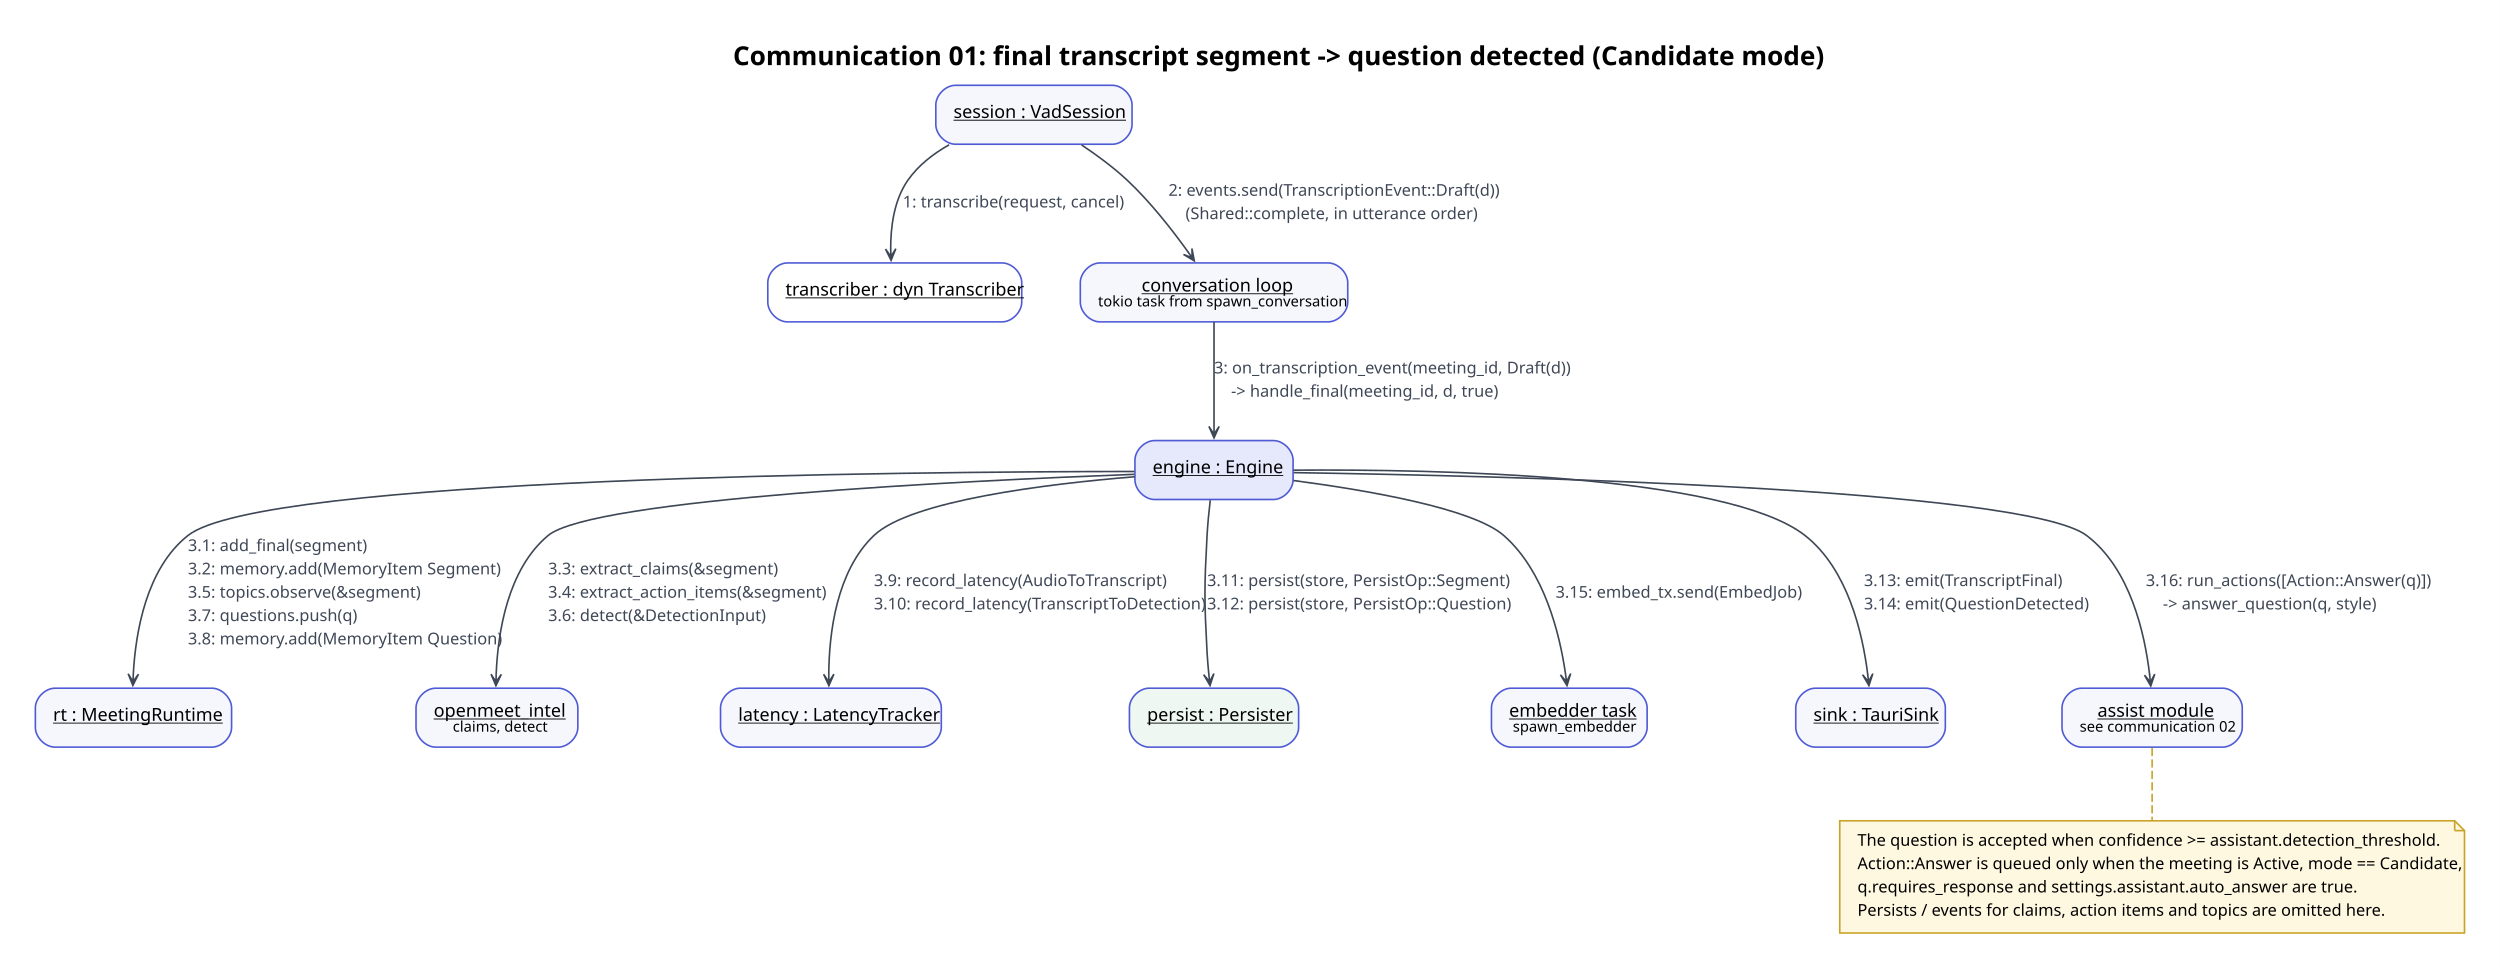
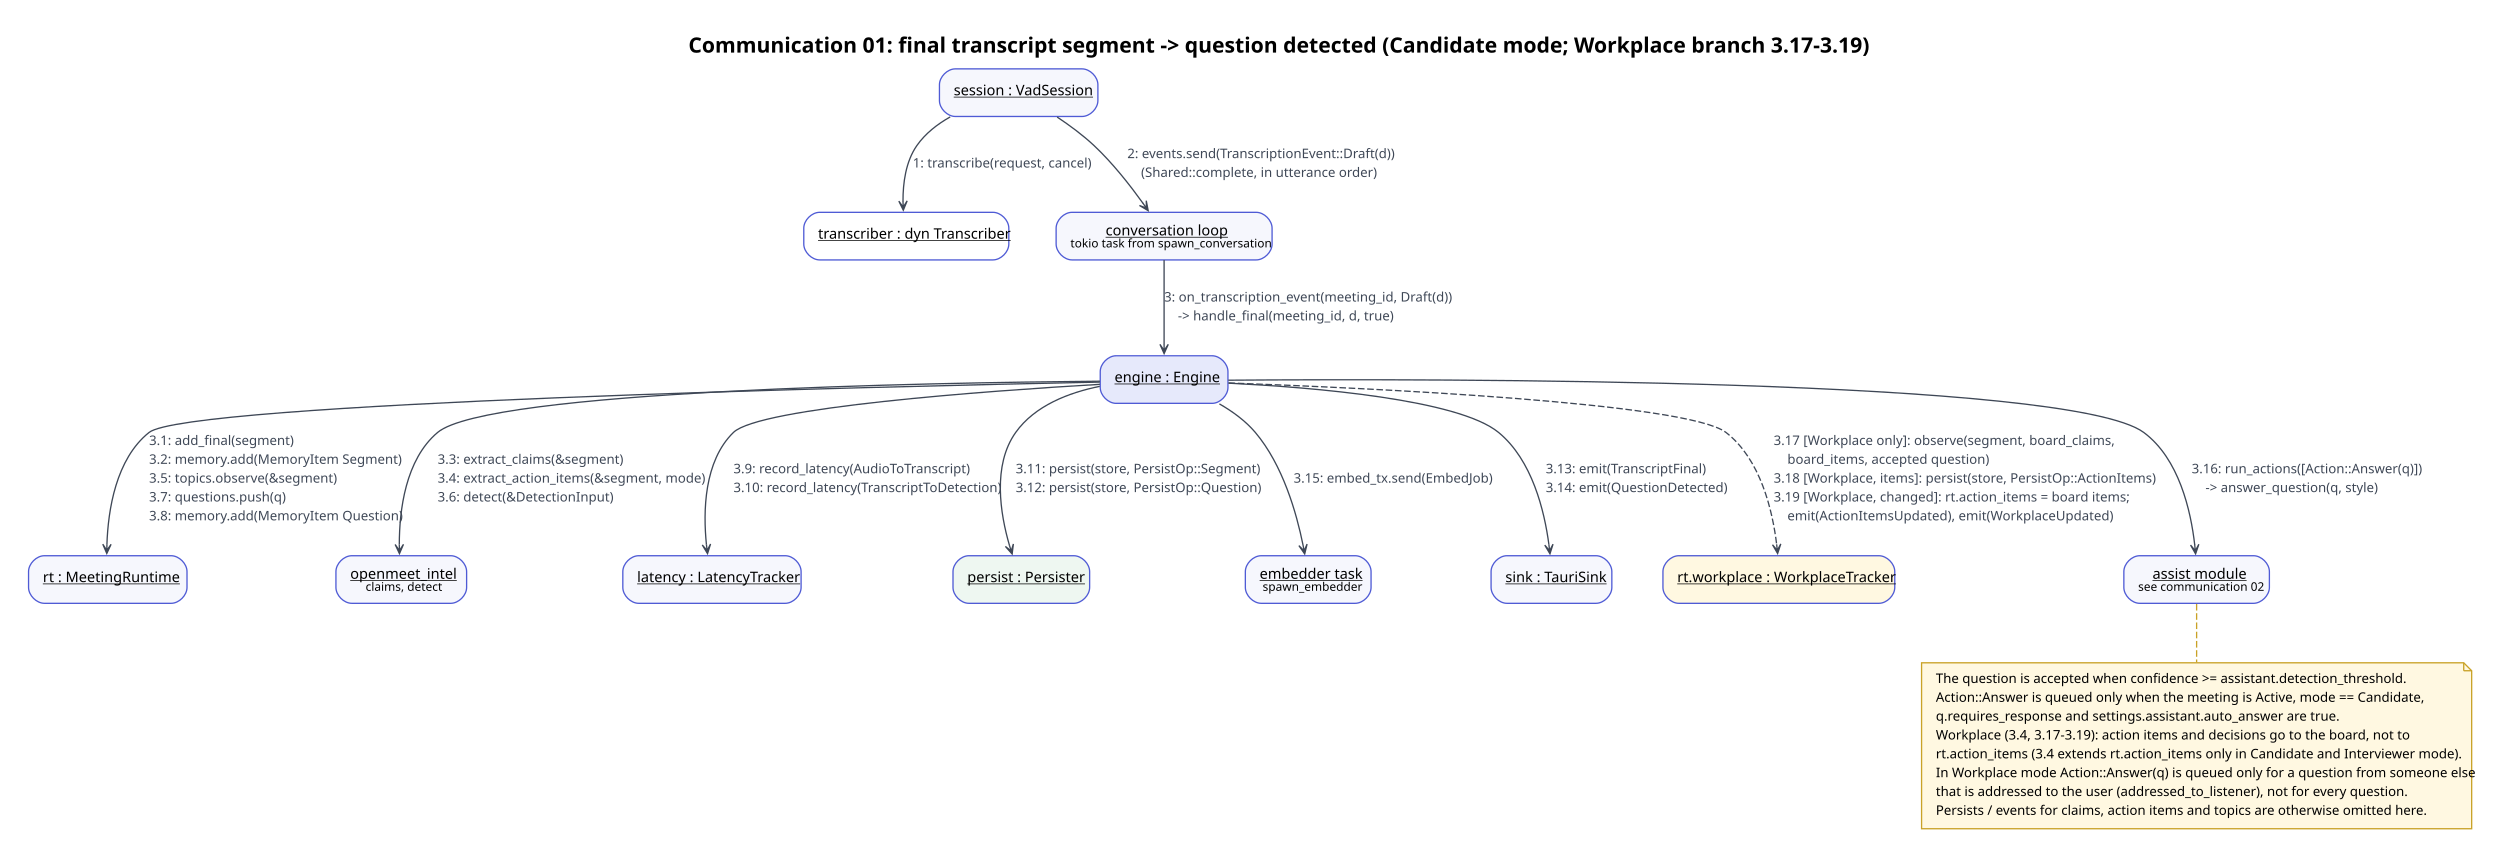
- <svg xmlns="http://www.w3.org/2000/svg" width="1527pt" height="591pt" viewBox="0.00 0.00 1527.00 591.00">
-   <g id="graph0" class="graph" transform="scale(1 1) rotate(0) translate(21.6 569.87)">
-     <polygon fill="#ffffff" stroke="none" points="-21.6,21.6 -21.6,-569.87 1505.32,-569.87 1505.32,21.6 -21.6,21.6" />
-     <text xml:space="preserve" text-anchor="start" x="426.11" y="-530.07" font-family="Segoe UI" font-weight="bold" font-size="16.00">Communication 01: final transcript segment -&gt; question detected (Candidate mode)</text>
+ <svg xmlns="http://www.w3.org/2000/svg" width="1891pt" height="648pt" viewBox="0.00 0.00 1891.00 648.00">
+   <g id="graph0" class="graph" transform="scale(1 1) rotate(0) translate(21.6 626.87)">
+     <polygon fill="#ffffff" stroke="none" points="-21.6,21.6 -21.6,-626.87 1869.57,-626.87 1869.57,21.6 -21.6,21.6" />
+     <text xml:space="preserve" text-anchor="start" x="499.11" y="-587.07" font-family="Segoe UI" font-weight="bold" font-size="16.00">Communication 01: final transcript segment -&gt; question detected (Candidate mode; Workplace branch 3.17-3.19)</text>
    <g id="node1" class="node">
-       <path fill="#f6f7fd" stroke="#4f5bd5" d="M657.85,-517.77C657.85,-517.77 562,-517.77 562,-517.77 556,-517.77 550,-511.77 550,-505.77 550,-505.77 550,-493.77 550,-493.77 550,-487.77 556,-481.77 562,-481.77 562,-481.77 657.85,-481.77 657.85,-481.77 663.85,-481.77 669.85,-487.77 669.85,-493.77 669.85,-493.77 669.85,-505.77 669.85,-505.77 669.85,-511.77 663.85,-517.77 657.85,-517.77" />
-       <text xml:space="preserve" text-anchor="start" x="560.8" y="-497.82" font-family="Segoe UI" text-decoration="underline" font-size="11.00">session : VadSession</text>
+       <path fill="#f6f7fd" stroke="#4f5bd5" d="M796.85,-574.77C796.85,-574.77 701,-574.77 701,-574.77 695,-574.77 689,-568.77 689,-562.77 689,-562.77 689,-550.77 689,-550.77 689,-544.77 695,-538.77 701,-538.77 701,-538.77 796.85,-538.77 796.85,-538.77 802.85,-538.77 808.85,-544.77 808.85,-550.77 808.85,-550.77 808.85,-562.77 808.85,-562.77 808.85,-568.77 802.85,-574.77 796.85,-574.77" />
+       <text xml:space="preserve" text-anchor="start" x="699.8" y="-554.82" font-family="Segoe UI" text-decoration="underline" font-size="11.00">session : VadSession</text>
    </g>
    <g id="node2" class="node">
-       <path fill="#ffffff" stroke="#4f5bd5" d="M590.47,-409.27C590.47,-409.27 459.37,-409.27 459.37,-409.27 453.37,-409.27 447.37,-403.27 447.37,-397.27 447.37,-397.27 447.37,-385.27 447.37,-385.27 447.37,-379.27 453.37,-373.27 459.37,-373.27 459.37,-373.27 590.47,-373.27 590.47,-373.27 596.47,-373.27 602.47,-379.27 602.47,-385.27 602.47,-385.27 602.47,-397.27 602.47,-397.27 602.47,-403.27 596.47,-409.27 590.47,-409.27" />
-       <text xml:space="preserve" text-anchor="start" x="458.17" y="-389.32" font-family="Segoe UI" text-decoration="underline" font-size="11.00">transcriber : dyn Transcriber</text>
+       <path fill="#ffffff" stroke="#4f5bd5" d="M729.47,-466.27C729.47,-466.27 598.38,-466.27 598.38,-466.27 592.38,-466.27 586.38,-460.27 586.38,-454.27 586.38,-454.27 586.38,-442.27 586.38,-442.27 586.38,-436.27 592.38,-430.27 598.38,-430.27 598.38,-430.27 729.47,-430.27 729.47,-430.27 735.47,-430.27 741.47,-436.27 741.47,-442.27 741.47,-442.27 741.47,-454.27 741.47,-454.27 741.47,-460.27 735.47,-466.27 729.47,-466.27" />
+       <text xml:space="preserve" text-anchor="start" x="597.17" y="-446.32" font-family="Segoe UI" text-decoration="underline" font-size="11.00">transcriber : dyn Transcriber</text>
    </g>
    <g id="edge1" class="edge">
-       <path fill="none" stroke="#3e4756" d="M558.14,-481.44C548.39,-475.95 539.28,-468.86 532.92,-459.77 524.47,-447.67 522.37,-431.29 522.43,-417.69" />
-       <polygon fill="#3e4756" stroke="#3e4756" points="522.66,-410.87 525.57,-417.97 522.59,-413.15 522.42,-417.86 522.42,-417.86 522.42,-417.86 522.59,-413.15 519.27,-417.75 522.66,-410.87" />
-       <text xml:space="preserve" text-anchor="middle" x="597.42" y="-443.14" font-family="Segoe UI" font-size="10.00" fill="#3e4756">1: transcribe(request, cancel)</text>
+       <path fill="none" stroke="#3e4756" d="M697.14,-538.44C687.39,-532.95 678.28,-525.86 671.92,-516.77 663.47,-504.67 661.37,-488.29 661.43,-474.69" />
+       <polygon fill="#3e4756" stroke="#3e4756" points="661.66,-467.87 664.57,-474.97 661.59,-470.15 661.42,-474.86 661.42,-474.86 661.42,-474.86 661.59,-470.15 658.27,-474.75 661.66,-467.87" />
+       <text xml:space="preserve" text-anchor="middle" x="736.42" y="-500.14" font-family="Segoe UI" font-size="10.00" fill="#3e4756">1: transcribe(request, cancel)</text>
    </g>
    <g id="node3" class="node">
-       <path fill="#f6f7fd" stroke="#4f5bd5" d="M789.6,-409.27C789.6,-409.27 650.25,-409.27 650.25,-409.27 644.25,-409.27 638.25,-403.27 638.25,-397.27 638.25,-397.27 638.25,-385.27 638.25,-385.27 638.25,-379.27 644.25,-373.27 650.25,-373.27 650.25,-373.27 789.6,-373.27 789.6,-373.27 795.6,-373.27 801.6,-379.27 801.6,-385.27 801.6,-385.27 801.6,-397.27 801.6,-397.27 801.6,-403.27 795.6,-409.27 789.6,-409.27" />
-       <text xml:space="preserve" text-anchor="start" x="675.67" y="-391.82" font-family="Segoe UI" text-decoration="underline" font-size="11.00">conversation loop</text>
-       <text xml:space="preserve" text-anchor="start" x="649.05" y="-382.72" font-family="Segoe UI" font-size="9.00">tokio task from spawn_conversation</text>
+       <path fill="#f6f7fd" stroke="#4f5bd5" d="M928.6,-466.27C928.6,-466.27 789.25,-466.27 789.25,-466.27 783.25,-466.27 777.25,-460.27 777.25,-454.27 777.25,-454.27 777.25,-442.27 777.25,-442.27 777.25,-436.27 783.25,-430.27 789.25,-430.27 789.25,-430.27 928.6,-430.27 928.6,-430.27 934.6,-430.27 940.6,-436.27 940.6,-442.27 940.6,-442.27 940.6,-454.27 940.6,-454.27 940.6,-460.27 934.6,-466.27 928.6,-466.27" />
+       <text xml:space="preserve" text-anchor="start" x="814.67" y="-448.82" font-family="Segoe UI" text-decoration="underline" font-size="11.00">conversation loop</text>
+       <text xml:space="preserve" text-anchor="start" x="788.05" y="-439.72" font-family="Segoe UI" font-size="9.00">tokio task from spawn_conversation</text>
    </g>
    <g id="edge2" class="edge">
-       <path fill="none" stroke="#3e4756" d="M639.04,-481.33C648.41,-475.09 658.52,-467.64 666.92,-459.77 680.94,-446.64 694.28,-429.62 704.07,-415.95" />
-       <polygon fill="#3e4756" stroke="#3e4756" points="707.88,-410.54 706.43,-418.08 706.57,-412.41 703.85,-416.27 703.85,-416.27 703.85,-416.27 706.57,-412.41 701.27,-414.46 707.88,-410.54" />
-       <text xml:space="preserve" text-anchor="start" x="692.09" y="-450.27" font-family="Segoe UI" font-size="10.00" fill="#3e4756">2: events.send(TranscriptionEvent::Draft(d))</text>
-       <text xml:space="preserve" text-anchor="start" x="692.09" y="-436.02" font-family="Segoe UI" font-size="10.00" fill="#3e4756">    (Shared::complete, in utterance order)</text>
+       <path fill="none" stroke="#3e4756" d="M778.04,-538.33C787.41,-532.09 797.52,-524.64 805.92,-516.77 819.94,-503.64 833.28,-486.62 843.07,-472.95" />
+       <polygon fill="#3e4756" stroke="#3e4756" points="846.88,-467.54 845.43,-475.08 845.57,-469.41 842.85,-473.27 842.85,-473.27 842.85,-473.27 845.57,-469.41 840.27,-471.46 846.88,-467.54" />
+       <text xml:space="preserve" text-anchor="start" x="831.09" y="-507.27" font-family="Segoe UI" font-size="10.00" fill="#3e4756">2: events.send(TranscriptionEvent::Draft(d))</text>
+       <text xml:space="preserve" text-anchor="start" x="831.09" y="-493.02" font-family="Segoe UI" font-size="10.00" fill="#3e4756">    (Shared::complete, in utterance order)</text>
    </g>
    <g id="node4" class="node">
-       <path fill="#e6e9fb" stroke="#4f5bd5" d="M756.22,-300.77C756.22,-300.77 683.62,-300.77 683.62,-300.77 677.62,-300.77 671.62,-294.77 671.62,-288.77 671.62,-288.77 671.62,-276.77 671.62,-276.77 671.62,-270.77 677.62,-264.77 683.62,-264.77 683.62,-264.77 756.22,-264.77 756.22,-264.77 762.22,-264.77 768.22,-270.77 768.22,-276.77 768.22,-276.77 768.22,-288.77 768.22,-288.77 768.22,-294.77 762.22,-300.77 756.22,-300.77" />
-       <text xml:space="preserve" text-anchor="start" x="682.42" y="-280.82" font-family="Segoe UI" text-decoration="underline" font-size="11.00">engine : Engine</text>
+       <path fill="#e6e9fb" stroke="#4f5bd5" d="M895.22,-357.77C895.22,-357.77 822.62,-357.77 822.62,-357.77 816.62,-357.77 810.62,-351.77 810.62,-345.77 810.62,-345.77 810.62,-333.77 810.62,-333.77 810.62,-327.77 816.62,-321.77 822.62,-321.77 822.62,-321.77 895.22,-321.77 895.22,-321.77 901.22,-321.77 907.22,-327.77 907.22,-333.77 907.22,-333.77 907.22,-345.77 907.22,-345.77 907.22,-351.77 901.22,-357.77 895.22,-357.77" />
+       <text xml:space="preserve" text-anchor="start" x="821.42" y="-337.82" font-family="Segoe UI" text-decoration="underline" font-size="11.00">engine : Engine</text>
    </g>
    <g id="edge3" class="edge">
-       <path fill="none" stroke="#3e4756" d="M719.92,-373.16C719.92,-355.87 719.92,-328.96 719.92,-309.18" />
-       <polygon fill="#3e4756" stroke="#3e4756" points="719.93,-302.41 723.08,-309.41 719.93,-304.69 719.93,-309.41 719.93,-309.41 719.93,-309.41 719.93,-304.69 716.78,-309.41 719.93,-302.41" />
-       <text xml:space="preserve" text-anchor="start" x="719.92" y="-341.77" font-family="Segoe UI" font-size="10.00" fill="#3e4756">3: on_transcription_event(meeting_id, Draft(d))</text>
-       <text xml:space="preserve" text-anchor="start" x="719.92" y="-327.52" font-family="Segoe UI" font-size="10.00" fill="#3e4756">    -&gt; handle_final(meeting_id, d, true)</text>
+       <path fill="none" stroke="#3e4756" d="M858.92,-430.16C858.92,-412.87 858.92,-385.96 858.92,-366.18" />
+       <polygon fill="#3e4756" stroke="#3e4756" points="858.93,-359.41 862.08,-366.41 858.93,-361.69 858.93,-366.41 858.93,-366.41 858.93,-366.41 858.93,-361.69 855.78,-366.41 858.93,-359.41" />
+       <text xml:space="preserve" text-anchor="start" x="858.92" y="-398.77" font-family="Segoe UI" font-size="10.00" fill="#3e4756">3: on_transcription_event(meeting_id, Draft(d))</text>
+       <text xml:space="preserve" text-anchor="start" x="858.92" y="-384.52" font-family="Segoe UI" font-size="10.00" fill="#3e4756">    -&gt; handle_final(meeting_id, d, true)</text>
    </g>
    <g id="node5" class="node">
-       <path fill="#f6f7fd" stroke="#4f5bd5" d="M107.85,-149.52C107.85,-149.52 12,-149.52 12,-149.52 6,-149.52 0,-143.52 0,-137.52 0,-137.52 0,-125.52 0,-125.52 0,-119.52 6,-113.52 12,-113.52 12,-113.52 107.85,-113.52 107.85,-113.52 113.85,-113.52 119.85,-119.52 119.85,-125.52 119.85,-125.52 119.85,-137.52 119.85,-137.52 119.85,-143.52 113.85,-149.52 107.85,-149.52" />
-       <text xml:space="preserve" text-anchor="start" x="10.8" y="-129.57" font-family="Segoe UI" text-decoration="underline" font-size="11.00">rt : MeetingRuntime</text>
+       <path fill="#f6f7fd" stroke="#4f5bd5" d="M107.85,-206.52C107.85,-206.52 12,-206.52 12,-206.52 6,-206.52 0,-200.52 0,-194.52 0,-194.52 0,-182.52 0,-182.52 0,-176.52 6,-170.52 12,-170.52 12,-170.52 107.85,-170.52 107.85,-170.52 113.85,-170.52 119.85,-176.52 119.85,-182.52 119.85,-182.52 119.85,-194.52 119.85,-194.52 119.85,-200.52 113.85,-206.52 107.85,-206.52" />
+       <text xml:space="preserve" text-anchor="start" x="10.8" y="-186.57" font-family="Segoe UI" text-decoration="underline" font-size="11.00">rt : MeetingRuntime</text>
    </g>
    <g id="edge4" class="edge">
-       <path fill="none" stroke="#3e4756" d="M671.33,-281.89C531.98,-281.8 138.09,-278.36 93.18,-242.77 67.83,-222.69 61.24,-183.98 59.82,-158.2" />
-       <polygon fill="#3e4756" stroke="#3e4756" points="59.56,-151.21 62.97,-158.09 59.65,-153.49 59.82,-158.21 59.82,-158.21 59.82,-158.21 59.65,-153.49 56.67,-158.32 59.56,-151.21" />
-       <text xml:space="preserve" text-anchor="start" x="93.18" y="-233.27" font-family="Segoe UI" font-size="10.00" fill="#3e4756">3.1: add_final(segment)</text>
-       <text xml:space="preserve" text-anchor="start" x="93.18" y="-219.02" font-family="Segoe UI" font-size="10.00" fill="#3e4756">3.2: memory.add(MemoryItem Segment)</text>
-       <text xml:space="preserve" text-anchor="start" x="93.18" y="-204.77" font-family="Segoe UI" font-size="10.00" fill="#3e4756">3.5: topics.observe(&amp;segment)</text>
-       <text xml:space="preserve" text-anchor="start" x="93.18" y="-190.52" font-family="Segoe UI" font-size="10.00" fill="#3e4756">3.7: questions.push(q)</text>
-       <text xml:space="preserve" text-anchor="start" x="93.18" y="-176.27" font-family="Segoe UI" font-size="10.00" fill="#3e4756">3.8: memory.add(MemoryItem Question)</text>
+       <path fill="none" stroke="#3e4756" d="M810.33,-337.85C645.94,-334.54 119.34,-322.21 91.17,-299.77 66.01,-279.72 60.17,-241.01 59.28,-215.21" />
+       <polygon fill="#3e4756" stroke="#3e4756" points="59.17,-208.22 62.43,-215.17 59.2,-210.5 59.28,-215.22 59.28,-215.22 59.28,-215.22 59.2,-210.5 56.13,-215.27 59.17,-208.22" />
+       <text xml:space="preserve" text-anchor="start" x="91.17" y="-290.27" font-family="Segoe UI" font-size="10.00" fill="#3e4756">3.1: add_final(segment)</text>
+       <text xml:space="preserve" text-anchor="start" x="91.17" y="-276.02" font-family="Segoe UI" font-size="10.00" fill="#3e4756">3.2: memory.add(MemoryItem Segment)</text>
+       <text xml:space="preserve" text-anchor="start" x="91.17" y="-261.77" font-family="Segoe UI" font-size="10.00" fill="#3e4756">3.5: topics.observe(&amp;segment)</text>
+       <text xml:space="preserve" text-anchor="start" x="91.17" y="-247.52" font-family="Segoe UI" font-size="10.00" fill="#3e4756">3.7: questions.push(q)</text>
+       <text xml:space="preserve" text-anchor="start" x="91.17" y="-233.27" font-family="Segoe UI" font-size="10.00" fill="#3e4756">3.8: memory.add(MemoryItem Question)</text>
    </g>
    <g id="node6" class="node">
-       <path fill="#f6f7fd" stroke="#4f5bd5" d="M319.35,-149.52C319.35,-149.52 244.5,-149.52 244.5,-149.52 238.5,-149.52 232.5,-143.52 232.5,-137.52 232.5,-137.52 232.5,-125.52 232.5,-125.52 232.5,-119.52 238.5,-113.52 244.5,-113.52 244.5,-113.52 319.35,-113.52 319.35,-113.52 325.35,-113.52 331.35,-119.52 331.35,-125.52 331.35,-125.52 331.35,-137.52 331.35,-137.52 331.35,-143.52 325.35,-149.52 319.35,-149.52" />
-       <text xml:space="preserve" text-anchor="start" x="243.3" y="-132.07" font-family="Segoe UI" text-decoration="underline" font-size="11.00">openmeet_intel</text>
-       <text xml:space="preserve" text-anchor="start" x="254.93" y="-122.97" font-family="Segoe UI" font-size="9.00">claims, detect</text>
+       <path fill="#f6f7fd" stroke="#4f5bd5" d="M319.35,-206.52C319.35,-206.52 244.5,-206.52 244.5,-206.52 238.5,-206.52 232.5,-200.52 232.5,-194.52 232.5,-194.52 232.5,-182.52 232.5,-182.52 232.5,-176.52 238.5,-170.52 244.5,-170.52 244.5,-170.52 319.35,-170.52 319.35,-170.52 325.35,-170.52 331.35,-176.52 331.35,-182.52 331.35,-182.52 331.35,-194.52 331.35,-194.52 331.35,-200.52 325.35,-206.52 319.35,-206.52" />
+       <text xml:space="preserve" text-anchor="start" x="243.3" y="-189.07" font-family="Segoe UI" text-decoration="underline" font-size="11.00">openmeet_intel</text>
+       <text xml:space="preserve" text-anchor="start" x="254.92" y="-179.97" font-family="Segoe UI" font-size="9.00">claims, detect</text>
    </g>
    <g id="edge5" class="edge">
-       <path fill="none" stroke="#3e4756" d="M671.29,-280.15C569.29,-276.32 340.18,-265.29 313.18,-242.77 288.47,-222.16 282.5,-183.6 281.46,-157.98" />
-       <polygon fill="#3e4756" stroke="#3e4756" points="281.31,-151.06 284.62,-157.98 281.36,-153.34 281.47,-158.05 281.47,-158.05 281.47,-158.05 281.36,-153.34 278.32,-158.12 281.31,-151.06" />
-       <text xml:space="preserve" text-anchor="start" x="313.18" y="-219.02" font-family="Segoe UI" font-size="10.00" fill="#3e4756">3.3: extract_claims(&amp;segment)</text>
-       <text xml:space="preserve" text-anchor="start" x="313.18" y="-204.77" font-family="Segoe UI" font-size="10.00" fill="#3e4756">3.4: extract_action_items(&amp;segment)</text>
-       <text xml:space="preserve" text-anchor="start" x="313.18" y="-190.52" font-family="Segoe UI" font-size="10.00" fill="#3e4756">3.6: detect(&amp;DetectionInput)</text>
+       <path fill="none" stroke="#3e4756" d="M810.4,-338.53C683.21,-337.45 347.32,-331.6 309.42,-299.77 285,-279.25 280.46,-240.66 280.43,-215.02" />
+       <polygon fill="#3e4756" stroke="#3e4756" points="280.55,-208.08 283.58,-215.13 280.51,-210.36 280.43,-215.08 280.43,-215.08 280.43,-215.08 280.51,-210.36 277.28,-215.03 280.55,-208.08" />
+       <text xml:space="preserve" text-anchor="start" x="309.42" y="-276.02" font-family="Segoe UI" font-size="10.00" fill="#3e4756">3.3: extract_claims(&amp;segment)</text>
+       <text xml:space="preserve" text-anchor="start" x="309.42" y="-261.77" font-family="Segoe UI" font-size="10.00" fill="#3e4756">3.4: extract_action_items(&amp;segment, mode)</text>
+       <text xml:space="preserve" text-anchor="start" x="309.42" y="-247.52" font-family="Segoe UI" font-size="10.00" fill="#3e4756">3.6: detect(&amp;DetectionInput)</text>
    </g>
    <g id="node7" class="node">
-       <path fill="#f6f7fd" stroke="#4f5bd5" d="M541.35,-149.52C541.35,-149.52 430.5,-149.52 430.5,-149.52 424.5,-149.52 418.5,-143.52 418.5,-137.52 418.5,-137.52 418.5,-125.52 418.5,-125.52 418.5,-119.52 424.5,-113.52 430.5,-113.52 430.5,-113.52 541.35,-113.52 541.35,-113.52 547.35,-113.52 553.35,-119.52 553.35,-125.52 553.35,-125.52 553.35,-137.52 553.35,-137.52 553.35,-143.52 547.35,-149.52 541.35,-149.52" />
-       <text xml:space="preserve" text-anchor="start" x="429.3" y="-129.57" font-family="Segoe UI" text-decoration="underline" font-size="11.00">latency : LatencyTracker</text>
+       <path fill="#f6f7fd" stroke="#4f5bd5" d="M572.35,-206.52C572.35,-206.52 461.5,-206.52 461.5,-206.52 455.5,-206.52 449.5,-200.52 449.5,-194.52 449.5,-194.52 449.5,-182.52 449.5,-182.52 449.5,-176.52 455.5,-170.52 461.5,-170.52 461.5,-170.52 572.35,-170.52 572.35,-170.52 578.35,-170.52 584.35,-176.52 584.35,-182.52 584.35,-182.52 584.35,-194.52 584.35,-194.52 584.35,-200.52 578.35,-206.52 572.35,-206.52" />
+       <text xml:space="preserve" text-anchor="start" x="460.3" y="-186.57" font-family="Segoe UI" text-decoration="underline" font-size="11.00">latency : LatencyTracker</text>
    </g>
    <g id="edge6" class="edge">
-       <path fill="none" stroke="#3e4756" d="M671.55,-278.69C617.48,-274.25 534.56,-264.1 512.17,-242.77 489.27,-220.94 484.78,-183.03 484.61,-157.86" />
-       <polygon fill="#3e4756" stroke="#3e4756" points="484.69,-151.07 487.76,-158.1 484.66,-153.35 484.61,-158.07 484.61,-158.07 484.61,-158.07 484.66,-153.35 481.46,-158.03 484.69,-151.07" />
-       <text xml:space="preserve" text-anchor="start" x="512.17" y="-211.89" font-family="Segoe UI" font-size="10.00" fill="#3e4756">3.9: record_latency(AudioToTranscript)</text>
-       <text xml:space="preserve" text-anchor="start" x="512.17" y="-197.64" font-family="Segoe UI" font-size="10.00" fill="#3e4756">3.10: record_latency(TranscriptToDetection)</text>
+       <path fill="none" stroke="#3e4756" d="M810.36,-336.17C724.4,-331.11 552.67,-318.74 533.17,-299.77 510.88,-278.07 510.18,-240.12 512.75,-214.91" />
+       <polygon fill="#3e4756" stroke="#3e4756" points="513.57,-208.1 515.86,-215.42 513.3,-210.36 512.73,-215.05 512.73,-215.05 512.73,-215.05 513.3,-210.36 509.6,-214.67 513.57,-208.1" />
+       <text xml:space="preserve" text-anchor="start" x="533.17" y="-268.89" font-family="Segoe UI" font-size="10.00" fill="#3e4756">3.9: record_latency(AudioToTranscript)</text>
+       <text xml:space="preserve" text-anchor="start" x="533.17" y="-254.64" font-family="Segoe UI" font-size="10.00" fill="#3e4756">3.10: record_latency(TranscriptToDetection)</text>
    </g>
    <g id="node8" class="node">
-       <path fill="#eef7f1" stroke="#4f5bd5" d="M759.6,-149.52C759.6,-149.52 680.25,-149.52 680.25,-149.52 674.25,-149.52 668.25,-143.52 668.25,-137.52 668.25,-137.52 668.25,-125.52 668.25,-125.52 668.25,-119.52 674.25,-113.52 680.25,-113.52 680.25,-113.52 759.6,-113.52 759.6,-113.52 765.6,-113.52 771.6,-119.52 771.6,-125.52 771.6,-125.52 771.6,-137.52 771.6,-137.52 771.6,-143.52 765.6,-149.52 759.6,-149.52" />
-       <text xml:space="preserve" text-anchor="start" x="679.05" y="-129.57" font-family="Segoe UI" text-decoration="underline" font-size="11.00">persist : Persister</text>
+       <path fill="#eef7f1" stroke="#4f5bd5" d="M790.6,-206.52C790.6,-206.52 711.25,-206.52 711.25,-206.52 705.25,-206.52 699.25,-200.52 699.25,-194.52 699.25,-194.52 699.25,-182.52 699.25,-182.52 699.25,-176.52 705.25,-170.52 711.25,-170.52 711.25,-170.52 790.6,-170.52 790.6,-170.52 796.6,-170.52 802.6,-176.52 802.6,-182.52 802.6,-182.52 802.6,-194.52 802.6,-194.52 802.6,-200.52 796.6,-206.52 790.6,-206.52" />
+       <text xml:space="preserve" text-anchor="start" x="710.05" y="-186.57" font-family="Segoe UI" text-decoration="underline" font-size="11.00">persist : Persister</text>
    </g>
    <g id="edge7" class="edge">
-       <path fill="none" stroke="#3e4756" d="M717.62,-264.33C716.83,-257.61 716.06,-249.84 715.67,-242.77 713.96,-211.15 713.96,-203.14 715.67,-171.52 715.92,-167.1 716.31,-162.41 716.76,-157.87" />
-       <polygon fill="#3e4756" stroke="#3e4756" points="717.48,-151.17 719.86,-158.47 717.24,-153.44 716.73,-158.13 716.73,-158.13 716.73,-158.13 717.24,-153.44 713.6,-157.79 717.48,-151.17" />
-       <text xml:space="preserve" text-anchor="start" x="715.67" y="-211.89" font-family="Segoe UI" font-size="10.00" fill="#3e4756">3.11: persist(store, PersistOp::Segment)</text>
-       <text xml:space="preserve" text-anchor="start" x="715.67" y="-197.64" font-family="Segoe UI" font-size="10.00" fill="#3e4756">3.12: persist(store, PersistOp::Question)</text>
+       <path fill="none" stroke="#3e4756" d="M810.27,-334.64C787.01,-329.94 761.14,-320.11 746.67,-299.77 729.02,-274.95 734.94,-238.42 741.96,-214.31" />
+       <polygon fill="#3e4756" stroke="#3e4756" points="743.98,-207.81 744.91,-215.43 743.31,-209.99 741.9,-214.49 741.9,-214.49 741.9,-214.49 743.31,-209.99 738.89,-213.55 743.98,-207.81" />
+       <text xml:space="preserve" text-anchor="start" x="746.67" y="-268.89" font-family="Segoe UI" font-size="10.00" fill="#3e4756">3.11: persist(store, PersistOp::Segment)</text>
+       <text xml:space="preserve" text-anchor="start" x="746.67" y="-254.64" font-family="Segoe UI" font-size="10.00" fill="#3e4756">3.12: persist(store, PersistOp::Question)</text>
    </g>
    <g id="node9" class="node">
-       <path fill="#f6f7fd" stroke="#4f5bd5" d="M972.47,-149.52C972.47,-149.52 901.38,-149.52 901.38,-149.52 895.38,-149.52 889.38,-143.52 889.38,-137.52 889.38,-137.52 889.38,-125.52 889.38,-125.52 889.38,-119.52 895.38,-113.52 901.38,-113.52 901.38,-113.52 972.47,-113.52 972.47,-113.52 978.47,-113.52 984.47,-119.52 984.47,-125.52 984.47,-125.52 984.47,-137.52 984.47,-137.52 984.47,-143.52 978.47,-149.52 972.47,-149.52" />
-       <text xml:space="preserve" text-anchor="start" x="900.17" y="-132.07" font-family="Segoe UI" text-decoration="underline" font-size="11.00">embedder task</text>
-       <text xml:space="preserve" text-anchor="start" x="902.42" y="-122.97" font-family="Segoe UI" font-size="9.00">spawn_embedder</text>
+       <path fill="#f6f7fd" stroke="#4f5bd5" d="M1003.47,-206.52C1003.47,-206.52 932.38,-206.52 932.38,-206.52 926.38,-206.52 920.38,-200.52 920.38,-194.52 920.38,-194.52 920.38,-182.52 920.38,-182.52 920.38,-176.52 926.38,-170.52 932.38,-170.52 932.38,-170.52 1003.47,-170.52 1003.47,-170.52 1009.47,-170.52 1015.47,-176.52 1015.47,-182.52 1015.47,-182.52 1015.47,-194.52 1015.47,-194.52 1015.47,-200.52 1009.47,-206.52 1003.47,-206.52" />
+       <text xml:space="preserve" text-anchor="start" x="931.17" y="-189.07" font-family="Segoe UI" text-decoration="underline" font-size="11.00">embedder task</text>
+       <text xml:space="preserve" text-anchor="start" x="933.42" y="-179.97" font-family="Segoe UI" font-size="9.00">spawn_embedder</text>
    </g>
    <g id="edge9" class="edge">
-       <path fill="none" stroke="#3e4756" d="M768.37,-276.38C813.99,-270.38 878.06,-259.31 896.92,-242.77 921.55,-221.18 931.02,-183.21 934.66,-157.96" />
-       <polygon fill="#3e4756" stroke="#3e4756" points="935.53,-151.13 937.77,-158.47 935.24,-153.39 934.64,-158.07 934.64,-158.07 934.64,-158.07 935.24,-153.39 931.52,-157.68 935.53,-151.13" />
-       <text xml:space="preserve" text-anchor="middle" x="1003.84" y="-204.77" font-family="Segoe UI" font-size="10.00" fill="#3e4756">3.15: embed_tx.send(EmbedJob)</text>
+       <path fill="none" stroke="#3e4756" d="M900.76,-321.36C910.7,-315.65 920.55,-308.49 927.92,-299.77 948.75,-275.16 959.11,-238.82 963.99,-214.67" />
+       <polygon fill="#3e4756" stroke="#3e4756" points="965.27,-207.87 967.07,-215.34 964.85,-210.12 963.98,-214.75 963.98,-214.75 963.98,-214.75 964.85,-210.12 960.88,-214.17 965.27,-207.87" />
+       <text xml:space="preserve" text-anchor="middle" x="1032.18" y="-261.77" font-family="Segoe UI" font-size="10.00" fill="#3e4756">3.15: embed_tx.send(EmbedJob)</text>
    </g>
    <g id="node10" class="node">
-       <path fill="#f6f7fd" stroke="#4f5bd5" d="M1154.6,-149.52C1154.6,-149.52 1087.25,-149.52 1087.25,-149.52 1081.25,-149.52 1075.25,-143.52 1075.25,-137.52 1075.25,-137.52 1075.25,-125.52 1075.25,-125.52 1075.25,-119.52 1081.25,-113.52 1087.25,-113.52 1087.25,-113.52 1154.6,-113.52 1154.6,-113.52 1160.6,-113.52 1166.6,-119.52 1166.6,-125.52 1166.6,-125.52 1166.6,-137.52 1166.6,-137.52 1166.6,-143.52 1160.6,-149.52 1154.6,-149.52" />
-       <text xml:space="preserve" text-anchor="start" x="1086.05" y="-129.57" font-family="Segoe UI" text-decoration="underline" font-size="11.00">sink : TauriSink</text>
+       <path fill="#f6f7fd" stroke="#4f5bd5" d="M1185.6,-206.52C1185.6,-206.52 1118.25,-206.52 1118.25,-206.52 1112.25,-206.52 1106.25,-200.52 1106.25,-194.52 1106.25,-194.52 1106.25,-182.52 1106.25,-182.52 1106.25,-176.52 1112.25,-170.52 1118.25,-170.52 1118.25,-170.52 1185.6,-170.52 1185.6,-170.52 1191.6,-170.52 1197.6,-176.52 1197.6,-182.52 1197.6,-182.52 1197.6,-194.52 1197.6,-194.52 1197.6,-200.52 1191.6,-206.52 1185.6,-206.52" />
+       <text xml:space="preserve" text-anchor="start" x="1117.05" y="-186.57" font-family="Segoe UI" text-decoration="underline" font-size="11.00">sink : TauriSink</text>
    </g>
    <g id="edge8" class="edge">
-       <path fill="none" stroke="#3e4756" d="M768.42,-282.69C855.45,-283.36 1033.5,-279.98 1080.92,-242.77 1106.95,-222.36 1116.05,-183.47 1119.23,-157.76" />
-       <polygon fill="#3e4756" stroke="#3e4756" points="1119.94,-151.13 1122.33,-158.43 1119.69,-153.4 1119.19,-158.09 1119.19,-158.09 1119.19,-158.09 1119.69,-153.4 1116.06,-157.76 1119.94,-151.13" />
-       <text xml:space="preserve" text-anchor="start" x="1116.87" y="-211.89" font-family="Segoe UI" font-size="10.00" fill="#3e4756">3.13: emit(TranscriptFinal)</text>
-       <text xml:space="preserve" text-anchor="start" x="1116.87" y="-197.64" font-family="Segoe UI" font-size="10.00" fill="#3e4756">3.14: emit(QuestionDetected)</text>
+       <path fill="none" stroke="#3e4756" d="M907.65,-337.05C972.23,-333.83 1081.54,-324.74 1111.92,-299.77 1137.37,-278.86 1146.63,-240.38 1150,-214.86" />
+       <polygon fill="#3e4756" stroke="#3e4756" points="1150.79,-207.96 1153.12,-215.27 1150.53,-210.23 1149.99,-214.91 1149.99,-214.91 1149.99,-214.91 1150.53,-210.23 1146.86,-214.55 1150.79,-207.96" />
+       <text xml:space="preserve" text-anchor="start" x="1147.6" y="-268.89" font-family="Segoe UI" font-size="10.00" fill="#3e4756">3.13: emit(TranscriptFinal)</text>
+       <text xml:space="preserve" text-anchor="start" x="1147.6" y="-254.64" font-family="Segoe UI" font-size="10.00" fill="#3e4756">3.14: emit(QuestionDetected)</text>
    </g>
    <g id="node11" class="node">
-       <path fill="#f6f7fd" stroke="#4f5bd5" d="M1335.97,-149.52C1335.97,-149.52 1249.88,-149.52 1249.88,-149.52 1243.88,-149.52 1237.88,-143.52 1237.88,-137.52 1237.88,-137.52 1237.88,-125.52 1237.88,-125.52 1237.88,-119.52 1243.88,-113.52 1249.88,-113.52 1249.88,-113.52 1335.97,-113.52 1335.97,-113.52 1341.97,-113.52 1347.97,-119.52 1347.97,-125.52 1347.97,-125.52 1347.97,-137.52 1347.97,-137.52 1347.97,-143.52 1341.97,-149.52 1335.97,-149.52" />
-       <text xml:space="preserve" text-anchor="start" x="1259.55" y="-132.07" font-family="Segoe UI" text-decoration="underline" font-size="11.00">assist module</text>
-       <text xml:space="preserve" text-anchor="start" x="1248.67" y="-122.97" font-family="Segoe UI" font-size="9.00">see communication 02</text>
+       <path fill="#fff8e1" stroke="#4f5bd5" d="M1399.6,-206.52C1399.6,-206.52 1248.25,-206.52 1248.25,-206.52 1242.25,-206.52 1236.25,-200.52 1236.25,-194.52 1236.25,-194.52 1236.25,-182.52 1236.25,-182.52 1236.25,-176.52 1242.25,-170.52 1248.25,-170.52 1248.25,-170.52 1399.6,-170.52 1399.6,-170.52 1405.6,-170.52 1411.6,-176.52 1411.6,-182.52 1411.6,-182.52 1411.6,-194.52 1411.6,-194.52 1411.6,-200.52 1405.6,-206.52 1399.6,-206.52" />
+       <text xml:space="preserve" text-anchor="start" x="1247.05" y="-186.57" font-family="Segoe UI" text-decoration="underline" font-size="11.00">rt.workplace : WorkplaceTracker</text>
+     </g>
+     <g id="edge11" class="edge">
+       <path fill="none" stroke="#3e4756" stroke-dasharray="5,2" d="M907.62,-337.21C1012.91,-333.42 1254.67,-322.34 1283.92,-299.77 1310.11,-279.57 1319.17,-240.62 1322.29,-214.85" />
+       <polygon fill="#3e4756" stroke="#3e4756" points="1322.99,-208.19 1325.39,-215.48 1322.75,-210.46 1322.26,-215.16 1322.26,-215.16 1322.26,-215.16 1322.75,-210.46 1319.13,-214.83 1322.99,-208.19" />
+       <text xml:space="preserve" text-anchor="start" x="1319.96" y="-290.27" font-family="Segoe UI" font-size="10.00" fill="#3e4756">3.17 [Workplace only]: observe(segment, board_claims,</text>
+       <text xml:space="preserve" text-anchor="start" x="1319.96" y="-276.02" font-family="Segoe UI" font-size="10.00" fill="#3e4756">    board_items, accepted question)</text>
+       <text xml:space="preserve" text-anchor="start" x="1319.96" y="-261.77" font-family="Segoe UI" font-size="10.00" fill="#3e4756">3.18 [Workplace, items]: persist(store, PersistOp::ActionItems)</text>
+       <text xml:space="preserve" text-anchor="start" x="1319.96" y="-247.52" font-family="Segoe UI" font-size="10.00" fill="#3e4756">3.19 [Workplace, changed]: rt.action_items = board items;</text>
+       <text xml:space="preserve" text-anchor="start" x="1319.96" y="-233.27" font-family="Segoe UI" font-size="10.00" fill="#3e4756">    emit(ActionItemsUpdated), emit(WorkplaceUpdated)</text>
+     </g>
+     <g id="node12" class="node">
+       <path fill="#f6f7fd" stroke="#4f5bd5" d="M1682.97,-206.52C1682.97,-206.52 1596.88,-206.52 1596.88,-206.52 1590.88,-206.52 1584.88,-200.52 1584.88,-194.52 1584.88,-194.52 1584.88,-182.52 1584.88,-182.52 1584.88,-176.52 1590.88,-170.52 1596.88,-170.52 1596.88,-170.52 1682.97,-170.52 1682.97,-170.52 1688.97,-170.52 1694.97,-176.52 1694.97,-182.52 1694.97,-182.52 1694.97,-194.52 1694.97,-194.52 1694.97,-200.52 1688.97,-206.52 1682.97,-206.52" />
+       <text xml:space="preserve" text-anchor="start" x="1606.55" y="-189.07" font-family="Segoe UI" text-decoration="underline" font-size="11.00">assist module</text>
+       <text xml:space="preserve" text-anchor="start" x="1595.67" y="-179.97" font-family="Segoe UI" font-size="9.00">see communication 02</text>
    </g>
    <g id="edge10" class="edge">
-       <path fill="none" stroke="#3e4756" d="M768.62,-281.19C892.91,-279.29 1214.83,-271.61 1252.92,-242.77 1279.44,-222.7 1288.4,-183.36 1291.42,-157.51" />
-       <polygon fill="#3e4756" stroke="#3e4756" points="1292.08,-150.85 1294.52,-158.13 1291.86,-153.12 1291.39,-157.81 1291.39,-157.81 1291.39,-157.81 1291.86,-153.12 1288.25,-157.5 1292.08,-150.85" />
-       <text xml:space="preserve" text-anchor="start" x="1289.06" y="-211.89" font-family="Segoe UI" font-size="10.00" fill="#3e4756">3.16: run_actions([Action::Answer(q)])</text>
-       <text xml:space="preserve" text-anchor="start" x="1289.06" y="-197.64" font-family="Segoe UI" font-size="10.00" fill="#3e4756">    -&gt; answer_question(q, style)</text>
+       <path fill="none" stroke="#3e4756" d="M907.47,-339.28C1063.39,-340.49 1544.52,-340.82 1599.92,-299.77 1626.65,-279.97 1635.55,-240.56 1638.5,-214.62" />
+       <polygon fill="#3e4756" stroke="#3e4756" points="1639.14,-207.93 1641.61,-215.2 1638.93,-210.2 1638.47,-214.89 1638.47,-214.89 1638.47,-214.89 1638.93,-210.2 1635.34,-214.59 1639.14,-207.93" />
+       <text xml:space="preserve" text-anchor="start" x="1636.18" y="-268.89" font-family="Segoe UI" font-size="10.00" fill="#3e4756">3.16: run_actions([Action::Answer(q)])</text>
+       <text xml:space="preserve" text-anchor="start" x="1636.18" y="-254.64" font-family="Segoe UI" font-size="10.00" fill="#3e4756">    -&gt; answer_question(q, style)</text>
    </g>
-     <g id="node12" class="node">
-       <polygon fill="#fff8e1" stroke="#c9a227" points="1477.72,-68.52 1102.12,-68.52 1102.12,0 1483.72,0 1483.72,-62.52 1477.72,-68.52" />
-       <polyline fill="none" stroke="#c9a227" points="1477.72,-68.52 1477.72,-62.52" />
-       <polyline fill="none" stroke="#c9a227" points="1483.72,-62.52 1477.72,-62.52" />
-       <text xml:space="preserve" text-anchor="start" x="1112.92" y="-53.26" font-family="Segoe UI" font-size="10.00">The question is accepted when confidence &gt;= assistant.detection_threshold.</text>
-       <text xml:space="preserve" text-anchor="start" x="1112.92" y="-39.01" font-family="Segoe UI" font-size="10.00">Action::Answer is queued only when the meeting is Active, mode == Candidate,</text>
-       <text xml:space="preserve" text-anchor="start" x="1112.92" y="-24.76" font-family="Segoe UI" font-size="10.00">q.requires_response and settings.assistant.auto_answer are true.</text>
-       <text xml:space="preserve" text-anchor="start" x="1112.92" y="-10.51" font-family="Segoe UI" font-size="10.00">Persists / events for claims, action items and topics are omitted here.</text>
+     <g id="node13" class="node">
+       <polygon fill="#fff8e1" stroke="#c9a227" points="1841.97,-125.52 1431.88,-125.52 1431.88,0 1847.97,0 1847.97,-119.52 1841.97,-125.52" />
+       <polyline fill="none" stroke="#c9a227" points="1841.97,-125.52 1841.97,-119.52" />
+       <polyline fill="none" stroke="#c9a227" points="1847.97,-119.52 1841.97,-119.52" />
+       <text xml:space="preserve" text-anchor="start" x="1442.67" y="-110.26" font-family="Segoe UI" font-size="10.00">The question is accepted when confidence &gt;= assistant.detection_threshold.</text>
+       <text xml:space="preserve" text-anchor="start" x="1442.67" y="-96.01" font-family="Segoe UI" font-size="10.00">Action::Answer is queued only when the meeting is Active, mode == Candidate,</text>
+       <text xml:space="preserve" text-anchor="start" x="1442.67" y="-81.76" font-family="Segoe UI" font-size="10.00">q.requires_response and settings.assistant.auto_answer are true.</text>
+       <text xml:space="preserve" text-anchor="start" x="1442.67" y="-67.51" font-family="Segoe UI" font-size="10.00">Workplace (3.4, 3.17-3.19): action items and decisions go to the board, not to</text>
+       <text xml:space="preserve" text-anchor="start" x="1442.67" y="-53.26" font-family="Segoe UI" font-size="10.00">rt.action_items (3.4 extends rt.action_items only in Candidate and Interviewer mode).</text>
+       <text xml:space="preserve" text-anchor="start" x="1442.67" y="-39.01" font-family="Segoe UI" font-size="10.00">In Workplace mode Action::Answer(q) is queued only for a question from someone else</text>
+       <text xml:space="preserve" text-anchor="start" x="1442.67" y="-24.76" font-family="Segoe UI" font-size="10.00">that is addressed to the user (addressed_to_listener), not for every question.</text>
+       <text xml:space="preserve" text-anchor="start" x="1442.67" y="-10.51" font-family="Segoe UI" font-size="10.00">Persists / events for claims, action items and topics are otherwise omitted here.</text>
    </g>
-     <g id="edge11" class="edge">
-       <path fill="none" stroke="#c9a227" stroke-dasharray="5,2" d="M1292.92,-113.05C1292.92,-100.69 1292.92,-83.74 1292.92,-68.82" />
+     <g id="edge12" class="edge">
+       <path fill="none" stroke="#c9a227" stroke-dasharray="5,2" d="M1639.92,-170.05C1639.92,-158.32 1639.92,-142.1 1639.92,-125.86" />
    </g>
  </g>
</svg>
